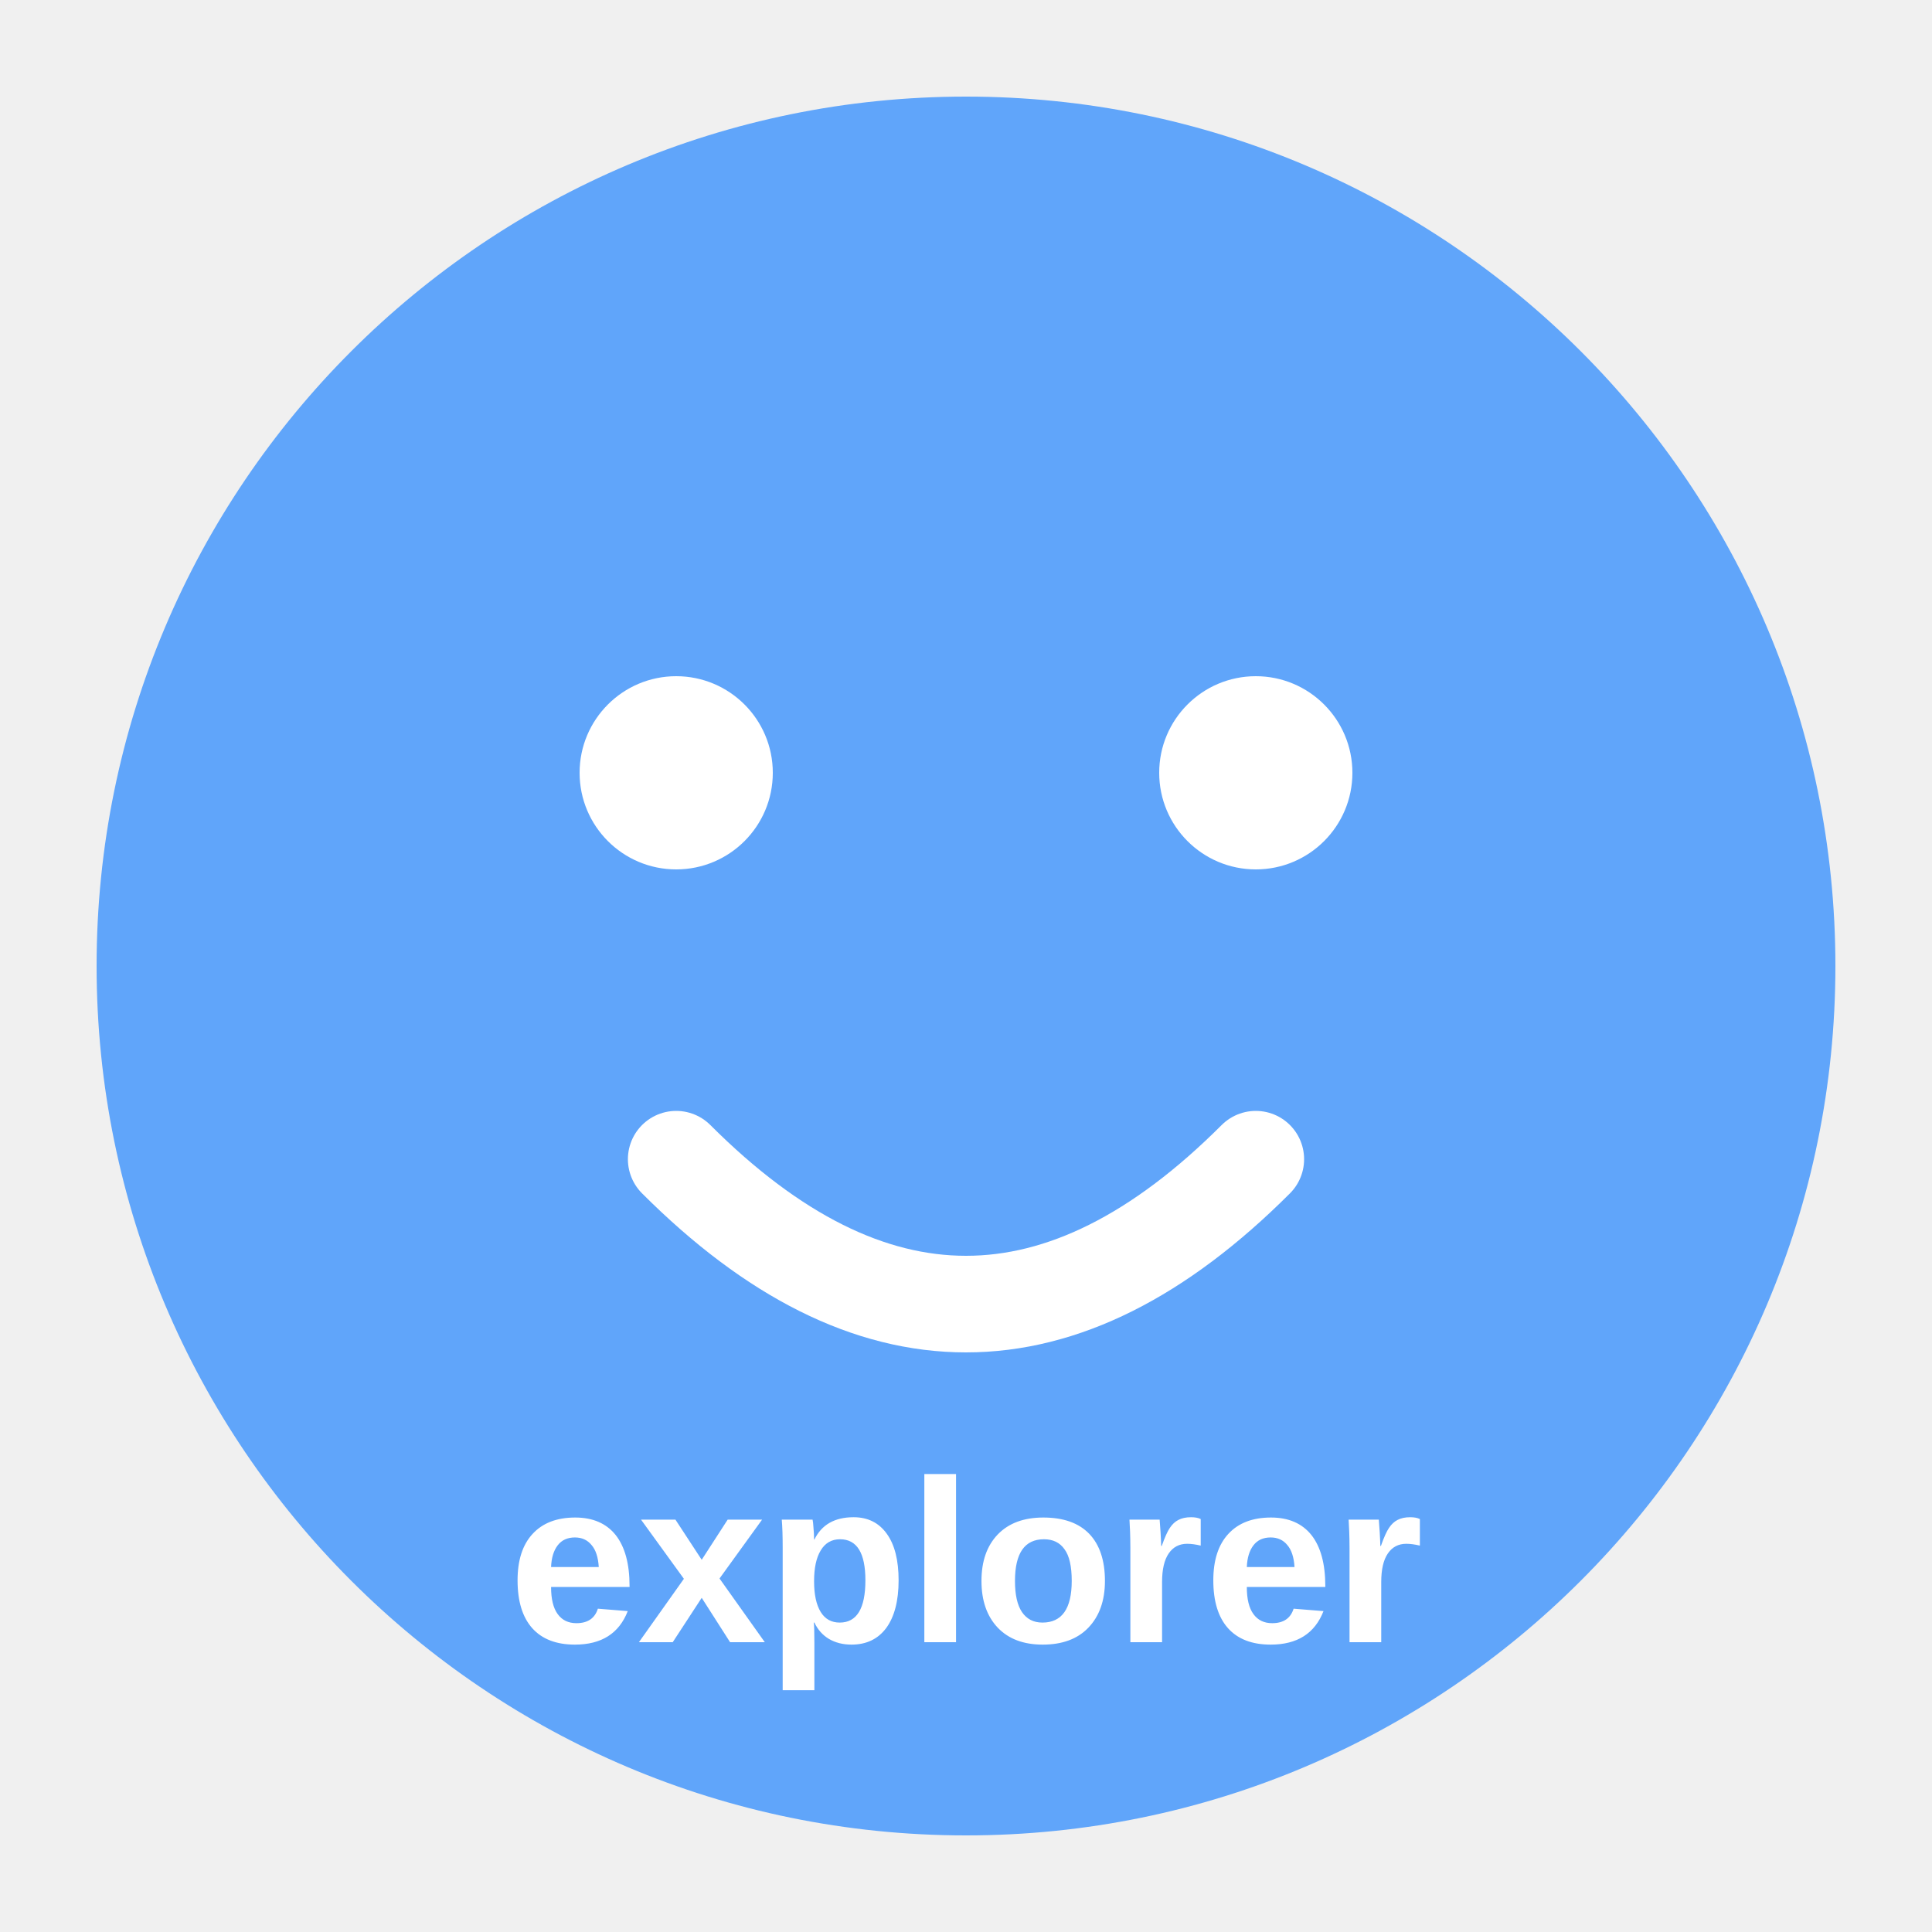
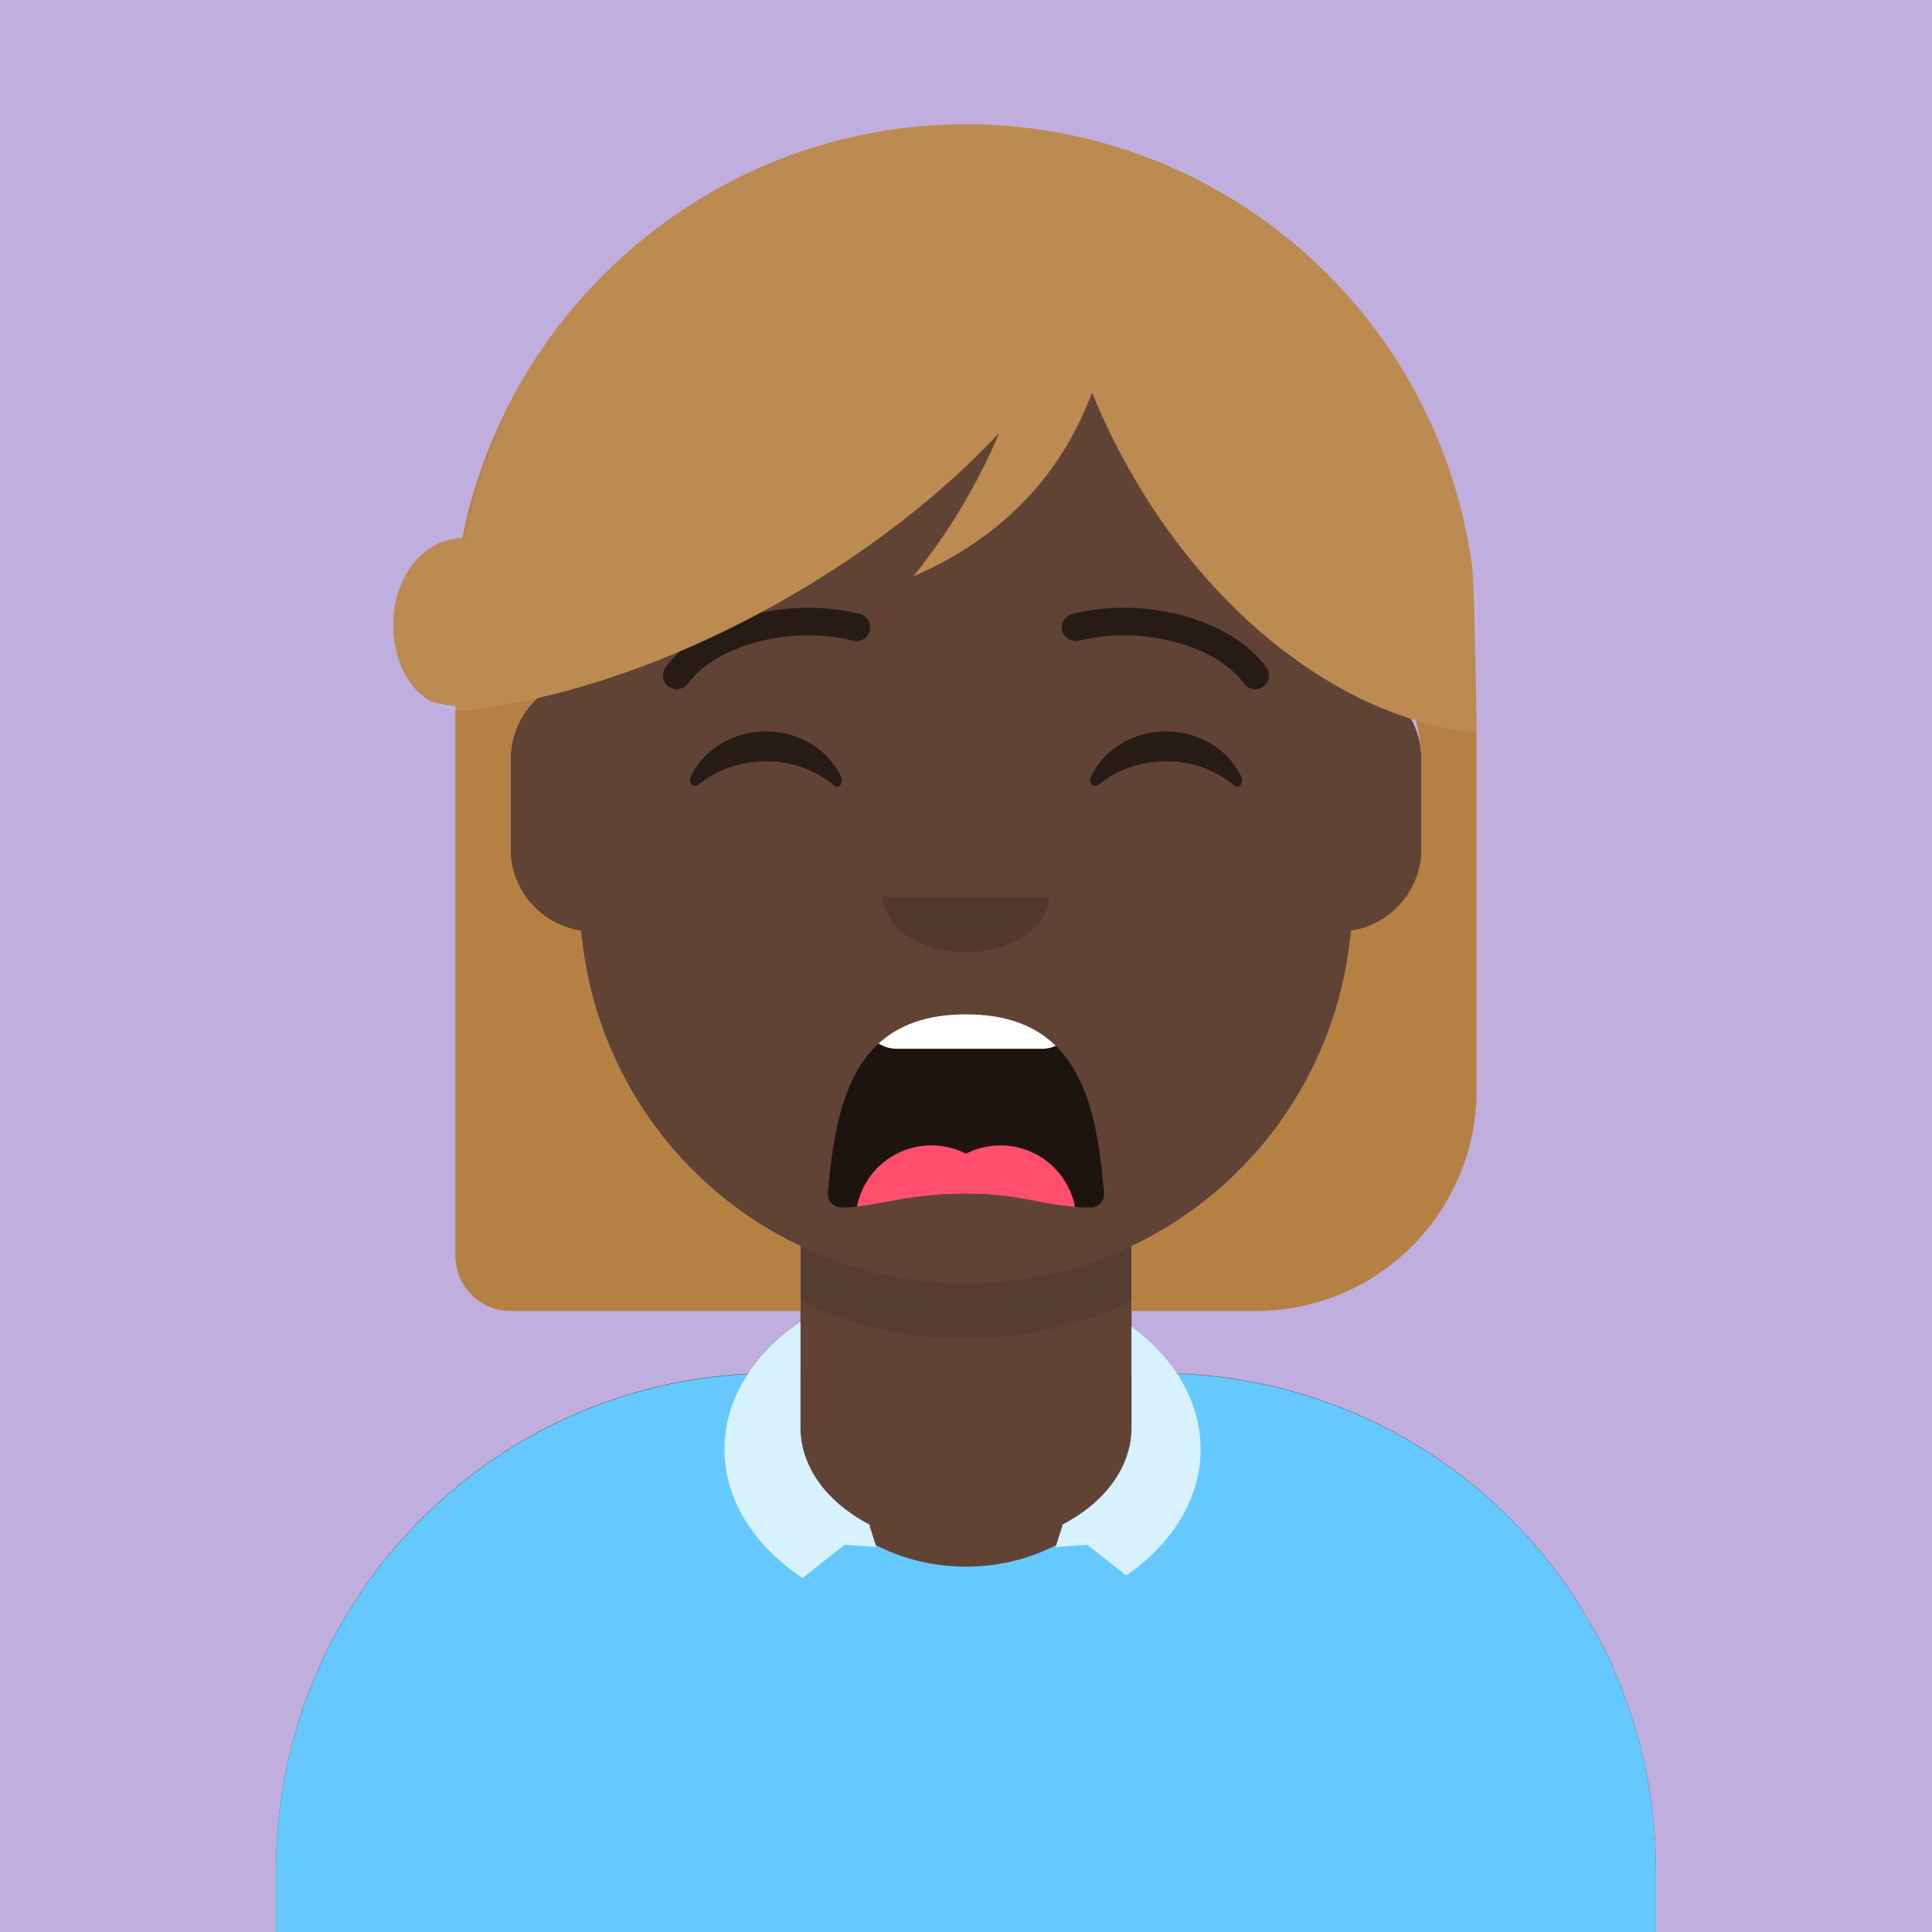
- <svg xmlns="http://www.w3.org/2000/svg" viewBox="0 0 100 100">
-   <circle cx="50" cy="50" r="45" fill="#60A5FA" />
-   <circle cx="35" cy="40" r="5" fill="#FFFFFF" />
-   <circle cx="65" cy="40" r="5" fill="#FFFFFF" />
-   <path d="M 35 60 Q 50 75 65 60" fill="none" stroke="#FFFFFF" stroke-width="5" stroke-linecap="round" />
-   <text x="50" y="85" font-family="Arial" font-size="12" font-weight="bold" fill="#FFFFFF" text-anchor="middle">explorer</text>
+ <svg xmlns="http://www.w3.org/2000/svg" viewBox="0 0 280 280" fill="none" shape-rendering="auto">
+   <mask id="viewboxMask">
+     <rect width="280" height="280" rx="0" ry="0" x="0" y="0" fill="#fff" />
+   </mask>
+   <g mask="url(#viewboxMask)">
+     <rect fill="#c0aede" width="280" height="280" x="0" y="0" />
+     <g transform="translate(8)">
+       <path d="M132 36a56 56 0 0 0-56 56v6.17A12 12 0 0 0 66 110v14a12 12 0 0 0 10.3 11.88 56.04 56.04 0 0 0 31.7 44.73v18.4h-4a72 72 0 0 0-72 72v9h200v-9a72 72 0 0 0-72-72h-4v-18.39a56.04 56.04 0 0 0 31.7-44.73A12 12 0 0 0 198 124v-14a12 12 0 0 0-10-11.83V92a56 56 0 0 0-56-56Z" fill="#614335" />
+       <path d="M108 180.61v8a55.79 55.79 0 0 0 24 5.39c8.59 0 16.73-1.93 24-5.39v-8a55.79 55.79 0 0 1-24 5.39 55.79 55.79 0 0 1-24-5.39Z" fill="#000" fill-opacity=".1" />
+       <g transform="translate(0 170)">
+         <path d="M100.37 29.14a27.6 27.6 0 0 1 7.63-7.57v15.3c0 5.83 3.98 10.98 10.08 14.13l-.08.06.9 2.86c3.89 2 8.35 3.13 13.1 3.13s9.21-1.13 13.1-3.13l.9-2.86-.08-.06c6.1-3.15 10.08-8.3 10.08-14.12v-14.6a27.1 27.1 0 0 1 6.6 6.82 72 72 0 0 1 69.4 71.95V110H32v-8.95a72 72 0 0 1 68.37-71.9Z" fill="#65c9ff" />
+         <path d="M108 21.57c-6.77 4.6-11 11.17-11 18.46 0 7.4 4.36 14.05 11.3 18.66l6.12-4.81 4.58.33-1-3.15.08-.06c-6.1-3.15-10.08-8.3-10.08-14.12v-15.3ZM156 36.88c0 5.82-3.98 10.97-10.08 14.12l.08.06-1 3.15 4.58-.33 5.65 4.45c6.63-4.6 10.77-11.1 10.77-18.3 0-6.92-3.82-13.2-10-17.75v14.6Z" fill="#fff" fill-opacity=".75" />
+       </g>
+       <g transform="translate(78 134)">
+         <path fill-rule="evenodd" clip-rule="evenodd" d="M34 38.86C35.14 24.88 38.24 13.01 54 13c15.76 0 18.92 11.94 20 26 .08 1.12-.83 2-1.96 2-6.69 0-9.37-2-18.05-2-8.7 0-13.24 2-17.9 2-1.15 0-2.2-.74-2.1-2.14Z" fill="#000" fill-opacity=".7" />
+         <path d="M67.02 17.57c-.61.28-1.3.43-2.02.43H44c-.98 0-1.9-.28-2.67-.77C44.23 14.57 48.28 13 54 13c5.95 0 10.1 1.7 13.02 4.57Z" fill="#fff" />
+         <path d="M69.8 40.92a44.2 44.2 0 0 1-5.54-.82c-2.73-.53-5.65-1.1-10.27-1.1-5.02 0-8.66.66-11.74 1.23-1.45.26-2.77.5-4.06.65A11 11 0 0 1 54 33.2a11 11 0 0 1 15.8 7.72Z" fill="#FF4F6D" />
+       </g>
+       <g transform="translate(104 122)">
+         <path fill-rule="evenodd" clip-rule="evenodd" d="M16 8c0 4.42 5.37 8 12 8s12-3.58 12-8" fill="#000" fill-opacity=".16" />
+       </g>
+       <g transform="translate(76 90)">
+         <path d="M16.16 22.45c1.85-3.8 6-6.45 10.84-6.45 4.81 0 8.96 2.63 10.82 6.4.55 1.13-.24 2.05-1.03 1.37a15.05 15.05 0 0 0-9.8-3.43c-3.73 0-7.12 1.24-9.55 3.23-.9.73-1.82-.01-1.28-1.12ZM74.16 22.45c1.85-3.8 6-6.45 10.84-6.45 4.81 0 8.96 2.63 10.82 6.4.55 1.13-.24 2.05-1.03 1.37a15.05 15.05 0 0 0-9.8-3.43c-3.74 0-7.13 1.24-9.56 3.23-.9.73-1.82-.01-1.28-1.12Z" fill-rule="evenodd" clip-rule="evenodd" fill="#000" fill-opacity=".6" />
+       </g>
+       <g transform="translate(76 82)">
+         <path d="M15.63 17.16c3.92-5.51 14.65-8.6 23.9-6.33a2 2 0 1 0 .95-3.88c-10.74-2.64-23.17.94-28.11 7.9a2 2 0 0 0 3.26 2.3ZM96.37 17.16c-3.91-5.51-14.65-8.6-23.9-6.33a2 2 0 1 1-.95-3.88c10.74-2.64 23.17.94 28.11 7.9a2 2 0 0 1-3.26 2.3Z" fill="#000" fill-opacity=".6" />
+       </g>
+       <g transform="translate(-1)">
+         <path d="M50 90.5c0 4.55 1.7 8.64 4.85 10.77.9.61 2.47.93 4.15 1.07V182a8 8 0 0 0 8 8h42v-9.39a56.03 56.03 0 0 1-31.8-45.74A12 12 0 0 1 67 123v-13c0-3.5 1.5-6.63 3.87-8.83 11.54-2.61 24.1-7.53 36.47-14.67 12.13-7 22.5-15.24 30.48-23.75a87.36 87.36 0 0 1-12.45 20.78c12.68-5.52 21.3-14.4 25.9-26.63.37.92.76 1.84 1.17 2.76 10.26 23.03 27.88 39.36 45.77 44.74.5 2.11.79 4.08.79 5.6v13a12 12 0 0 1-10.2 11.87A56.03 56.03 0 0 1 157 180.6V190h18a32 32 0 0 0 32-32v-54.12c0-.07 0-.17-.03-.28-.07-5.64-.28-18.87-.6-21.37A74.01 74.01 0 0 0 132.99 18c-36.08 0-66.14 25.83-73 60-5.52 0-10 5.6-10 12.5Z" fill="#b58143" />
+         <path d="M152.44 59.66c11.94 26.81 33.86 44.53 54.56 46.5V92A74 74 0 0 0 60.32 78H60c-5.52 0-10 5.6-10 12.5 0 6.48 3.95 11.81 9 12.44v.15l.95-.1H60a8.1 8.1 0 0 0 1.9-.22C75.7 101 91.68 95.54 107.34 86.5c12.13-7 22.5-15.24 30.48-23.75a87.36 87.36 0 0 1-12.45 20.78c12.68-5.52 21.3-14.4 25.9-26.63.37.92.76 1.84 1.17 2.76Z" fill="#fff" fill-opacity=".08" />
+       </g>
+       <g transform="translate(49 72)" />
+       <g transform="translate(62 42)" />
+     </g>
+   </g>
</svg>
